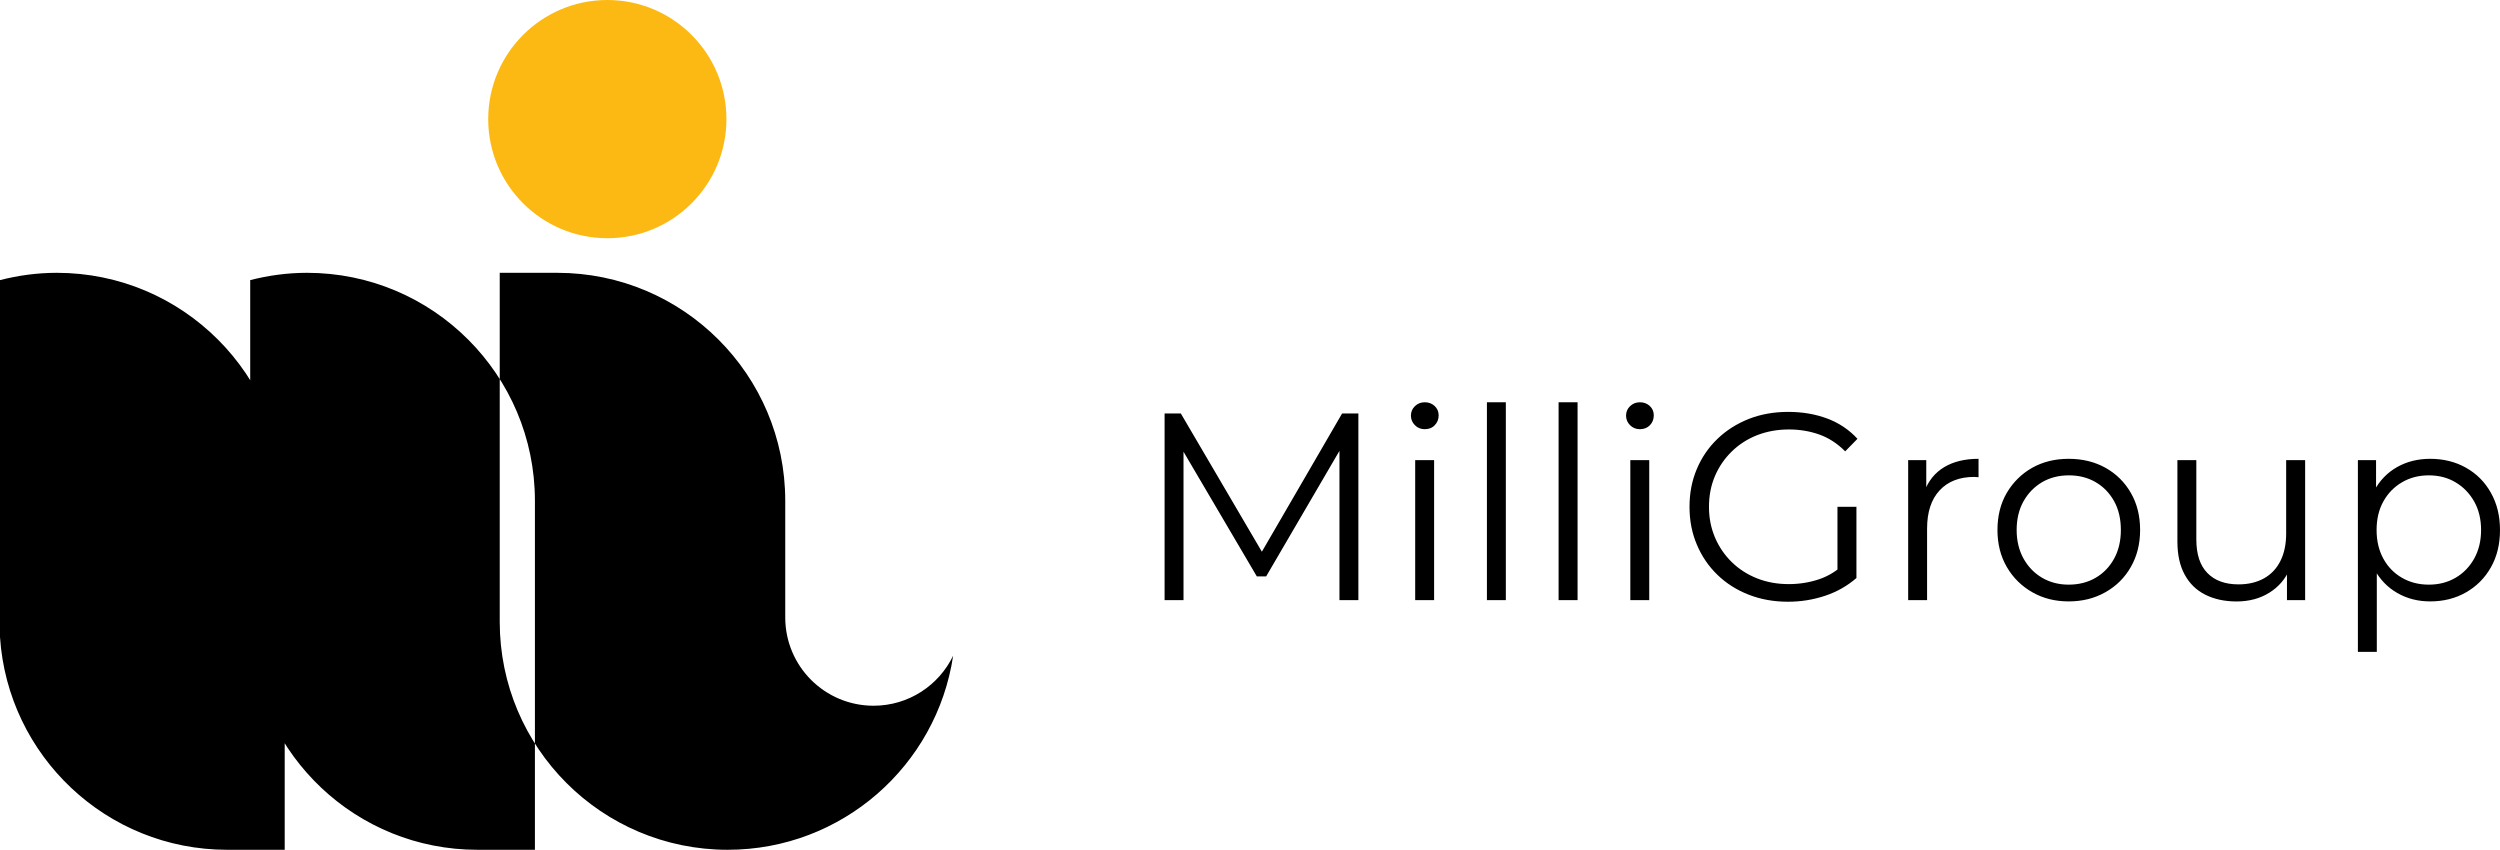
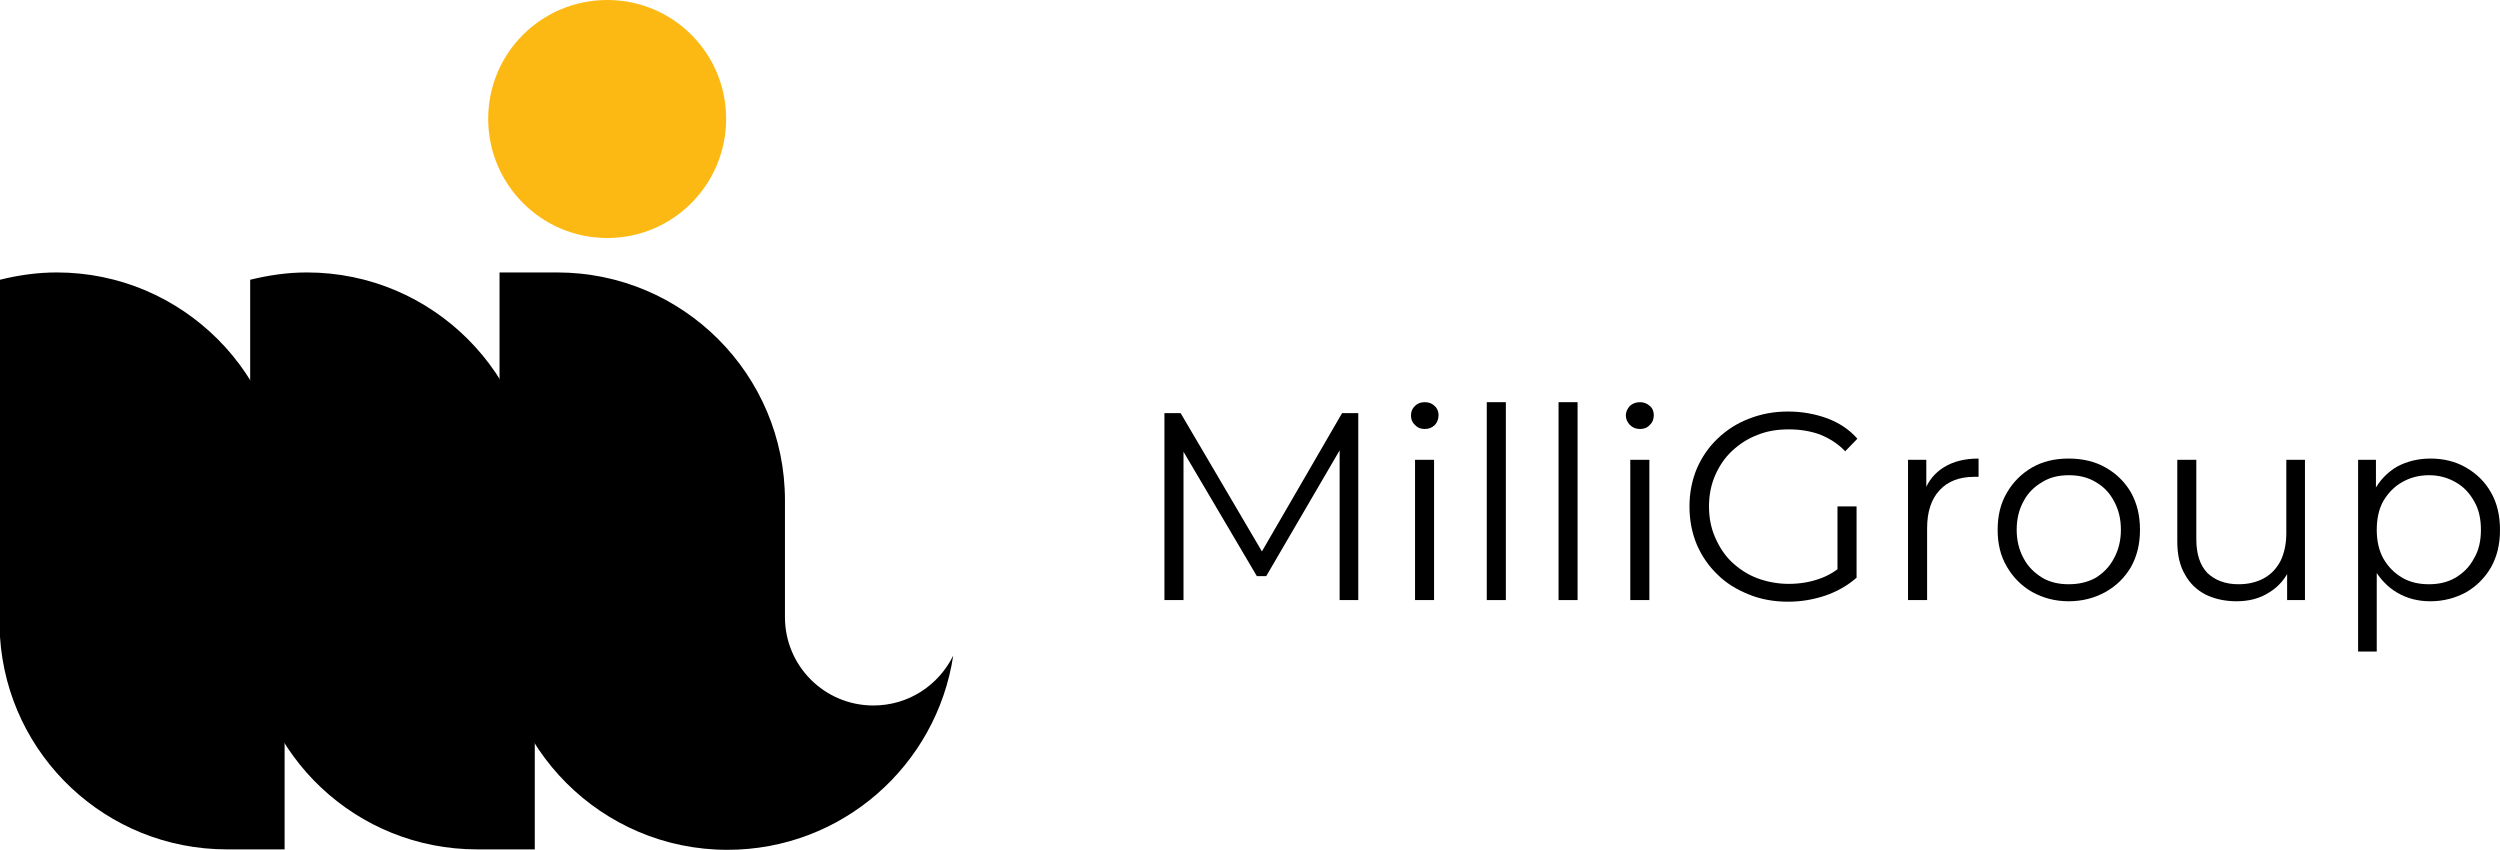
- <svg xmlns="http://www.w3.org/2000/svg" viewBox="0 0 462.5 157.21">
-   <path fill="#fdb913" d="M90.32 22.04C90.32 34.21 100.19 44.07 112.36 44.07C124.53 44.07 134.39 34.21 134.39 22.04C134.39 9.87 124.53 0 112.36 0C100.19 0 90.32 9.87 90.32 22.04" />
-   <path fill="#000000" d="M176.33 121.31C173.3 141.63 155.78 157.21 134.62 157.21C111.33 157.21 92.45 138.33 92.45 115.04L92.45 50.47L103.1 50.47C126.38 50.47 145.27 69.35 145.27 92.64L145.27 114.22C145.27 123.25 152.58 130.56 161.61 130.56C168.09 130.56 173.69 126.79 176.33 121.31M56.79 50.47C53.16 50.47 49.65 50.96 46.29 51.82L46.29 117.85C47.74 139.82 65.97 157.21 88.32 157.21L98.96 157.21L98.96 92.64C98.96 69.35 80.08 50.47 56.79 50.47M10.5 50.47C6.87 50.47 3.36 50.96 0 51.82L0 117.85C1.45 139.82 19.69 157.21 42.03 157.21L52.67 157.21L52.67 92.64C52.67 69.35 33.79 50.47 10.5 50.47M215.45 111.02L215.45 76.49L218.45 76.49L234.24 103.42L232.66 103.42L248.29 76.49L251.3 76.49L251.3 111.02L247.8 111.02L247.8 81.97L248.64 81.97L234.24 106.63L232.51 106.63L218.01 81.97L218.95 81.97L218.95 111.02ZM261.81 85.13L265.31 85.13L265.31 111.02L261.81 111.02ZM261.81 111.02M263.58 79.4C262.86 79.4 262.25 79.16 261.76 78.66C261.27 78.17 261.02 77.58 261.02 76.89C261.02 76.2 261.27 75.61 261.76 75.14C262.25 74.66 262.86 74.42 263.58 74.42C264.31 74.42 264.92 74.65 265.41 75.11C265.9 75.57 266.15 76.15 266.15 76.84C266.15 77.56 265.91 78.17 265.43 78.66C264.96 79.16 264.34 79.4 263.58 79.4M275.08 74.42L278.58 74.42L278.58 111.02L275.08 111.02ZM288.34 74.42L291.85 74.42L291.85 111.02L288.34 111.02ZM301.61 85.13L305.11 85.13L305.11 111.02L301.61 111.02ZM301.61 111.02M303.39 79.4C302.66 79.4 302.06 79.16 301.56 78.66C301.07 78.17 300.82 77.58 300.82 76.89C300.82 76.2 301.07 75.61 301.56 75.14C302.06 74.66 302.66 74.42 303.39 74.42C304.11 74.42 304.72 74.65 305.21 75.11C305.71 75.57 305.95 76.15 305.95 76.84C305.95 77.56 305.71 78.17 305.24 78.66C304.76 79.16 304.14 79.4 303.39 79.4M343.44 106.93L339.93 106.48L339.93 93.76L343.44 93.76ZM330.76 111.32C328.13 111.32 325.71 110.88 323.49 110.01C321.27 109.14 319.34 107.91 317.71 106.33C316.09 104.76 314.82 102.9 313.92 100.76C313.01 98.62 312.56 96.29 312.56 93.76C312.56 91.22 313.01 88.89 313.92 86.75C314.82 84.62 316.09 82.76 317.74 81.18C319.38 79.6 321.32 78.38 323.53 77.5C325.75 76.63 328.18 76.2 330.81 76.2C333.44 76.2 335.85 76.61 338.04 77.43C340.22 78.25 342.09 79.5 343.63 81.18L341.36 83.5C339.92 82.05 338.32 81.01 336.58 80.39C334.84 79.77 332.96 79.45 330.96 79.45C328.82 79.45 326.86 79.81 325.06 80.51C323.27 81.22 321.71 82.22 320.38 83.52C319.05 84.82 318.01 86.33 317.27 88.06C316.53 89.79 316.16 91.68 316.16 93.76C316.16 95.8 316.53 97.69 317.27 99.43C318.01 101.17 319.05 102.69 320.38 103.99C321.71 105.29 323.27 106.29 325.06 107C326.86 107.71 328.8 108.06 330.91 108.06C332.88 108.06 334.75 107.76 336.51 107.17C338.27 106.58 339.89 105.58 341.36 104.16L343.44 106.93C341.79 108.37 339.87 109.47 337.67 110.21C335.46 110.95 333.16 111.32 330.76 111.32M353.01 111.02L353.01 85.12L356.36 85.12L356.36 92.18L356.01 90.94C356.74 88.97 357.95 87.47 359.66 86.43C361.37 85.4 363.49 84.88 366.03 84.88L366.03 88.28C365.9 88.28 365.76 88.27 365.63 88.26C365.5 88.24 365.37 88.23 365.24 88.23C362.51 88.23 360.37 89.06 358.83 90.72C357.28 92.38 356.51 94.74 356.51 97.8L356.51 111.02ZM382.7 108.16C384.57 108.16 386.23 107.74 387.68 106.9C389.13 106.06 390.27 104.88 391.11 103.35C391.95 101.82 392.36 100.05 392.36 98.05C392.36 96.01 391.95 94.23 391.11 92.72C390.27 91.21 389.13 90.03 387.68 89.19C386.23 88.35 384.59 87.94 382.75 87.94C380.91 87.94 379.26 88.35 377.81 89.19C376.37 90.03 375.22 91.21 374.36 92.72C373.51 94.23 373.08 96.01 373.08 98.05C373.08 100.05 373.51 101.82 374.36 103.35C375.22 104.88 376.37 106.06 377.81 106.9C379.26 107.74 380.89 108.16 382.7 108.16M382.7 111.26C380.2 111.26 377.95 110.7 375.97 109.56C373.98 108.43 372.41 106.87 371.25 104.88C370.1 102.89 369.53 100.61 369.53 98.05C369.53 95.45 370.1 93.16 371.25 91.19C372.41 89.22 373.97 87.67 375.94 86.55C377.91 85.44 380.16 84.88 382.7 84.88C385.26 84.88 387.54 85.44 389.53 86.55C391.52 87.67 393.08 89.22 394.21 91.19C395.35 93.16 395.92 95.45 395.92 98.05C395.92 100.61 395.35 102.89 394.21 104.88C393.08 106.87 391.51 108.43 389.5 109.56C387.5 110.7 385.23 111.26 382.7 111.26M413.77 111.27C411.57 111.27 409.64 110.85 408 110.03C406.35 109.21 405.08 107.98 404.18 106.33C403.27 104.69 402.82 102.63 402.82 100.17L402.82 85.12L406.32 85.12L406.32 99.77C406.32 102.54 407 104.62 408.37 106.01C409.73 107.41 411.65 108.11 414.12 108.11C415.92 108.11 417.49 107.74 418.83 107C420.16 106.26 421.18 105.18 421.88 103.77C422.59 102.36 422.94 100.66 422.94 98.69L422.94 85.12L426.45 85.12L426.45 111.02L423.09 111.02L423.09 103.92L423.63 105.2C422.81 107.11 421.54 108.59 419.81 109.66C418.09 110.73 416.07 111.27 413.77 111.27M449.33 108.16C451.17 108.16 452.82 107.74 454.26 106.9C455.71 106.06 456.86 104.88 457.72 103.35C458.57 101.82 459 100.05 459 98.05C459 96.04 458.57 94.28 457.72 92.77C456.86 91.26 455.71 90.07 454.26 89.22C452.82 88.36 451.17 87.94 449.33 87.94C447.49 87.94 445.84 88.36 444.38 89.22C442.91 90.07 441.76 91.26 440.92 92.77C440.08 94.28 439.67 96.04 439.67 98.05C439.67 100.05 440.08 101.82 440.92 103.35C441.76 104.88 442.91 106.06 444.38 106.9C445.84 107.74 447.49 108.16 449.33 108.16M449.58 111.26C447.34 111.26 445.32 110.75 443.51 109.71C441.7 108.68 440.26 107.18 439.2 105.22C438.13 103.27 437.59 100.87 437.59 98.05C437.59 95.22 438.12 92.83 439.17 90.87C440.22 88.92 441.65 87.43 443.46 86.41C445.27 85.39 447.31 84.88 449.58 84.88C452.04 84.88 454.26 85.43 456.21 86.53C458.17 87.63 459.71 89.18 460.82 91.17C461.94 93.16 462.5 95.45 462.5 98.05C462.5 100.68 461.94 102.98 460.82 104.95C459.71 106.92 458.17 108.47 456.21 109.59C454.26 110.71 452.04 111.26 449.58 111.26M436.21 120.59L436.21 85.12L439.57 85.12L439.57 92.92L439.22 98.1L439.71 103.32L439.71 120.59Z" />
+ <svg xmlns="http://www.w3.org/2000/svg" viewBox="0 0 462.48 157.21">
+   <path fill="#fdb913" d="M90.31 21.98L90.31 21.98C90.31 34.13 100.13 44.03 112.36 44.03C124.51 44.03 134.33 34.13 134.33 21.98C134.33 9.83 124.51 0 112.36 0C100.13 0 90.31 9.83 90.31 21.98Z" />
+   <path fill="#000000" d="M176.34 121.28L176.34 121.28C173.26 141.61 155.78 157.21 134.56 157.21C111.31 157.21 92.41 138.31 92.41 114.98L92.41 50.4L103.06 50.4C126.38 50.4 145.21 69.3 145.21 92.56L145.21 114.16C145.21 123.23 152.56 130.51 161.56 130.51C168.09 130.51 173.64 126.76 176.34 121.28Z" />
+   <path fill="#000000" d="M56.78 50.4L56.78 50.4C53.1 50.4 49.65 50.93 46.28 51.75L46.28 117.83C47.7 139.81 65.93 157.13 88.28 157.13L98.93 157.13L98.93 92.63C98.93 69.3 80.03 50.4 56.78 50.4Z" />
+   <path fill="#000000" d="M10.5 50.4L10.5 50.4C6.83 50.4 3.3 50.93 0 51.75L0 117.83C1.43 139.81 19.65 157.13 42 157.13L52.65 157.13L52.65 92.63C52.65 69.3 33.75 50.4 10.5 50.4Z" />
+   <path fill="#000000" d="M215.41 111.01L215.41 111.01L215.41 76.43L218.41 76.43L234.24 103.36L232.66 103.36L248.27 76.43L251.27 76.43L251.27 111.01L247.82 111.01L247.82 81.91L248.64 81.91L234.24 106.58L232.51 106.58L217.96 81.91L218.94 81.91L218.94 111.01L215.41 111.01Z" />
+   <path fill="#000000" d="M261.77 85.06L261.77 85.06L265.29 85.06L265.29 111.01L261.77 111.01L261.77 85.06ZM263.57 79.36L263.57 79.36C262.82 79.36 262.22 79.13 261.77 78.61C261.24 78.15 261.02 77.55 261.02 76.88C261.02 76.13 261.24 75.6 261.77 75.08C262.22 74.63 262.82 74.4 263.57 74.4C264.32 74.4 264.92 74.63 265.37 75.08C265.89 75.53 266.12 76.13 266.12 76.8C266.12 77.48 265.89 78.15 265.44 78.61C264.92 79.13 264.32 79.36 263.57 79.36Z" />
+   <path fill="#000000" d="M275.04 74.4L275.04 74.4L278.57 74.4L278.57 111.01L275.04 111.01L275.04 74.4Z" />
+   <path fill="#000000" d="M288.32 74.4L288.32 74.4L291.84 74.4L291.84 111.01L288.32 111.01L288.32 74.4Z" />
+   <path fill="#000000" d="M301.59 85.06L301.59 85.06L305.12 85.06L305.12 111.01L301.59 111.01L301.59 85.06ZM303.39 79.36L303.39 79.36C302.64 79.36 302.04 79.13 301.52 78.61C301.07 78.15 300.77 77.55 300.77 76.88C300.77 76.13 301.07 75.6 301.52 75.08C302.04 74.63 302.64 74.4 303.39 74.4C304.07 74.4 304.67 74.63 305.19 75.08C305.72 75.53 305.94 76.13 305.94 76.8C305.94 77.48 305.72 78.15 305.19 78.61C304.74 79.13 304.14 79.36 303.39 79.36Z" />
+   <path fill="#000000" d="M343.45 106.88L343.45 106.88L339.92 106.43L339.92 93.68L343.45 93.68L343.45 106.88ZM330.77 111.31L330.77 111.31C328.15 111.31 325.67 110.86 323.5 109.96C321.25 109.06 319.3 107.86 317.72 106.28C316.07 104.71 314.8 102.83 313.89 100.73C312.99 98.56 312.54 96.23 312.54 93.68C312.54 91.21 312.99 88.88 313.89 86.71C314.8 84.61 316.07 82.73 317.72 81.16C319.37 79.58 321.32 78.3 323.5 77.48C325.75 76.58 328.15 76.13 330.77 76.13C333.4 76.13 335.8 76.58 338.05 77.4C340.22 78.23 342.1 79.43 343.6 81.16L341.35 83.48C339.92 81.98 338.27 81.01 336.55 80.33C334.82 79.73 332.95 79.43 330.92 79.43C328.82 79.43 326.87 79.73 325.07 80.48C323.27 81.16 321.7 82.21 320.35 83.48C319 84.76 318.02 86.26 317.27 87.98C316.52 89.71 316.15 91.66 316.15 93.68C316.15 95.78 316.52 97.66 317.27 99.38C318.02 101.11 319 102.68 320.35 103.96C321.7 105.23 323.27 106.28 325.07 106.96C326.87 107.63 328.82 108.01 330.92 108.01C332.87 108.01 334.75 107.71 336.47 107.11C338.27 106.51 339.85 105.53 341.35 104.11L343.45 106.88C341.8 108.31 339.85 109.43 337.67 110.18C335.42 110.93 333.17 111.31 330.77 111.31Z" />
+   <path fill="#000000" d="M352.97 111.01L352.97 111.01L352.97 85.06L356.35 85.06L356.35 92.11L355.97 90.91C356.72 88.96 357.92 87.46 359.65 86.41C361.37 85.36 363.47 84.83 366.02 84.83L366.02 88.21C365.87 88.21 365.72 88.21 365.65 88.21C365.5 88.21 365.35 88.21 365.2 88.21C362.5 88.21 360.32 89.03 358.82 90.68C357.25 92.33 356.5 94.73 356.5 97.73L356.5 111.01L352.97 111.01Z" />
+   <path fill="#000000" d="M382.67 108.08L382.67 108.08C384.55 108.08 386.2 107.71 387.7 106.88C389.12 105.98 390.25 104.86 391.07 103.28C391.9 101.78 392.35 99.98 392.35 98.03C392.35 95.93 391.9 94.21 391.07 92.71C390.25 91.13 389.12 90.01 387.7 89.18C386.2 88.28 384.55 87.91 382.75 87.91C380.87 87.91 379.22 88.28 377.8 89.18C376.37 90.01 375.17 91.13 374.35 92.71C373.52 94.21 373.07 95.93 373.07 98.03C373.07 99.98 373.52 101.78 374.35 103.28C375.17 104.86 376.37 105.98 377.8 106.88C379.22 107.71 380.87 108.08 382.67 108.08ZM382.67 111.23L382.67 111.23C380.2 111.23 377.95 110.63 375.92 109.51C373.97 108.38 372.4 106.81 371.27 104.86C370.07 102.83 369.55 100.58 369.55 98.03C369.55 95.41 370.07 93.16 371.27 91.13C372.4 89.18 373.97 87.61 375.92 86.48C377.87 85.36 380.12 84.83 382.67 84.83C385.22 84.83 387.55 85.36 389.5 86.48C391.52 87.61 393.1 89.18 394.23 91.13C395.35 93.16 395.88 95.41 395.88 98.03C395.88 100.58 395.35 102.83 394.23 104.86C393.1 106.81 391.52 108.38 389.5 109.51C387.47 110.63 385.22 111.23 382.67 111.23Z" />
+   <path fill="#000000" d="M413.73 111.23L413.73 111.23C411.55 111.23 409.6 110.78 407.95 109.96C406.38 109.13 405.1 107.93 404.2 106.28C403.23 104.63 402.78 102.61 402.78 100.13L402.78 85.06L406.3 85.06L406.3 99.76C406.3 102.46 406.98 104.56 408.33 105.98C409.75 107.33 411.63 108.08 414.1 108.08C415.9 108.08 417.48 107.71 418.83 106.96C420.18 106.21 421.15 105.16 421.9 103.73C422.58 102.31 422.95 100.58 422.95 98.63L422.95 85.06L426.4 85.06L426.4 111.01L423.1 111.01L423.1 103.88L423.63 105.16C422.8 107.03 421.53 108.53 419.8 109.58C418.08 110.71 416.05 111.23 413.73 111.23Z" />
+   <path fill="#000000" d="M449.35 108.08L449.35 108.08C451.15 108.08 452.8 107.71 454.23 106.88C455.73 105.98 456.85 104.86 457.68 103.28C458.58 101.78 458.95 99.98 458.95 98.03C458.95 96.01 458.58 94.21 457.68 92.71C456.85 91.21 455.73 90.01 454.23 89.18C452.8 88.36 451.15 87.91 449.35 87.91C447.48 87.91 445.83 88.36 444.4 89.18C442.9 90.01 441.78 91.21 440.88 92.71C440.05 94.21 439.68 96.01 439.68 98.03C439.68 99.98 440.05 101.78 440.88 103.28C441.78 104.86 442.9 105.98 444.4 106.88C445.83 107.71 447.48 108.08 449.35 108.08ZM449.58 111.23L449.58 111.23C447.33 111.23 445.3 110.71 443.5 109.66C441.7 108.61 440.28 107.11 439.15 105.16C438.1 103.21 437.58 100.81 437.58 98.03C437.58 95.18 438.1 92.78 439.15 90.83C440.2 88.88 441.63 87.38 443.43 86.33C445.23 85.36 447.33 84.83 449.58 84.83C452.05 84.83 454.23 85.36 456.18 86.48C458.13 87.61 459.7 89.11 460.83 91.13C461.95 93.08 462.48 95.41 462.48 98.03C462.48 100.66 461.95 102.91 460.83 104.93C459.7 106.88 458.13 108.46 456.18 109.58C454.23 110.63 452.05 111.23 449.58 111.23ZM436.23 120.53L436.23 120.53L436.23 85.06L439.53 85.06L439.53 92.86L439.23 98.03L439.68 103.28L439.68 120.53L436.23 120.53Z" />
</svg>
